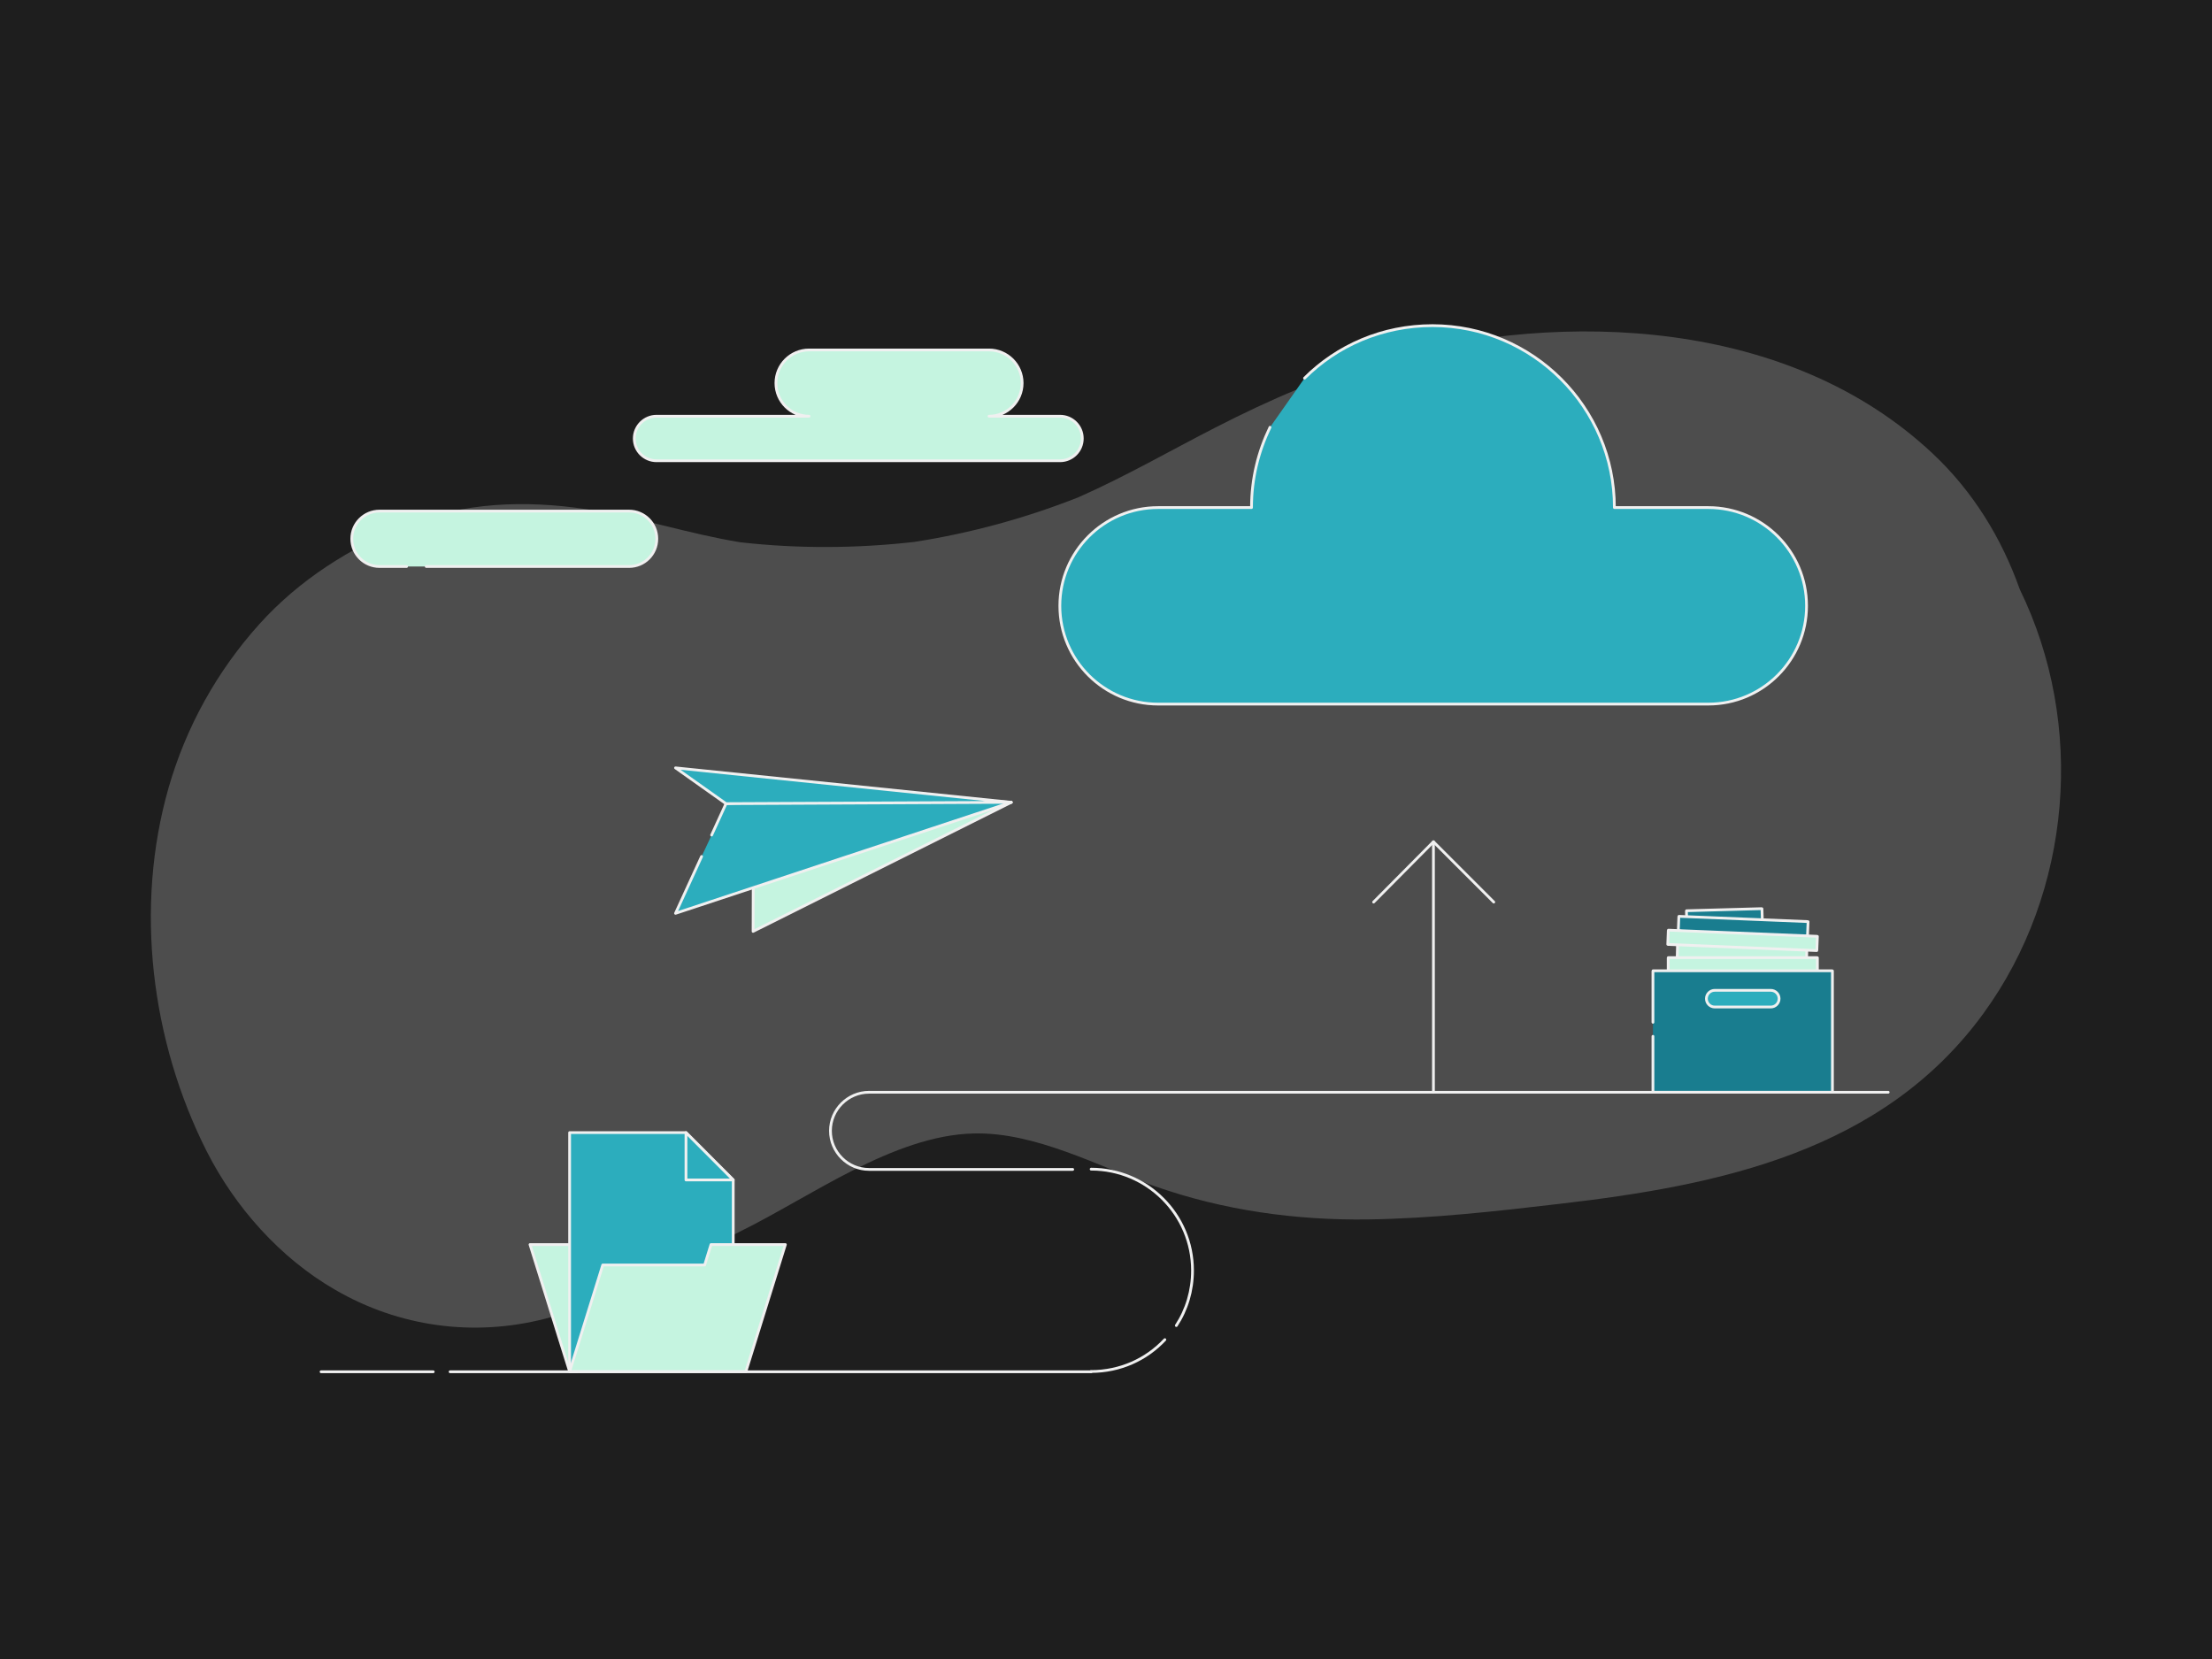
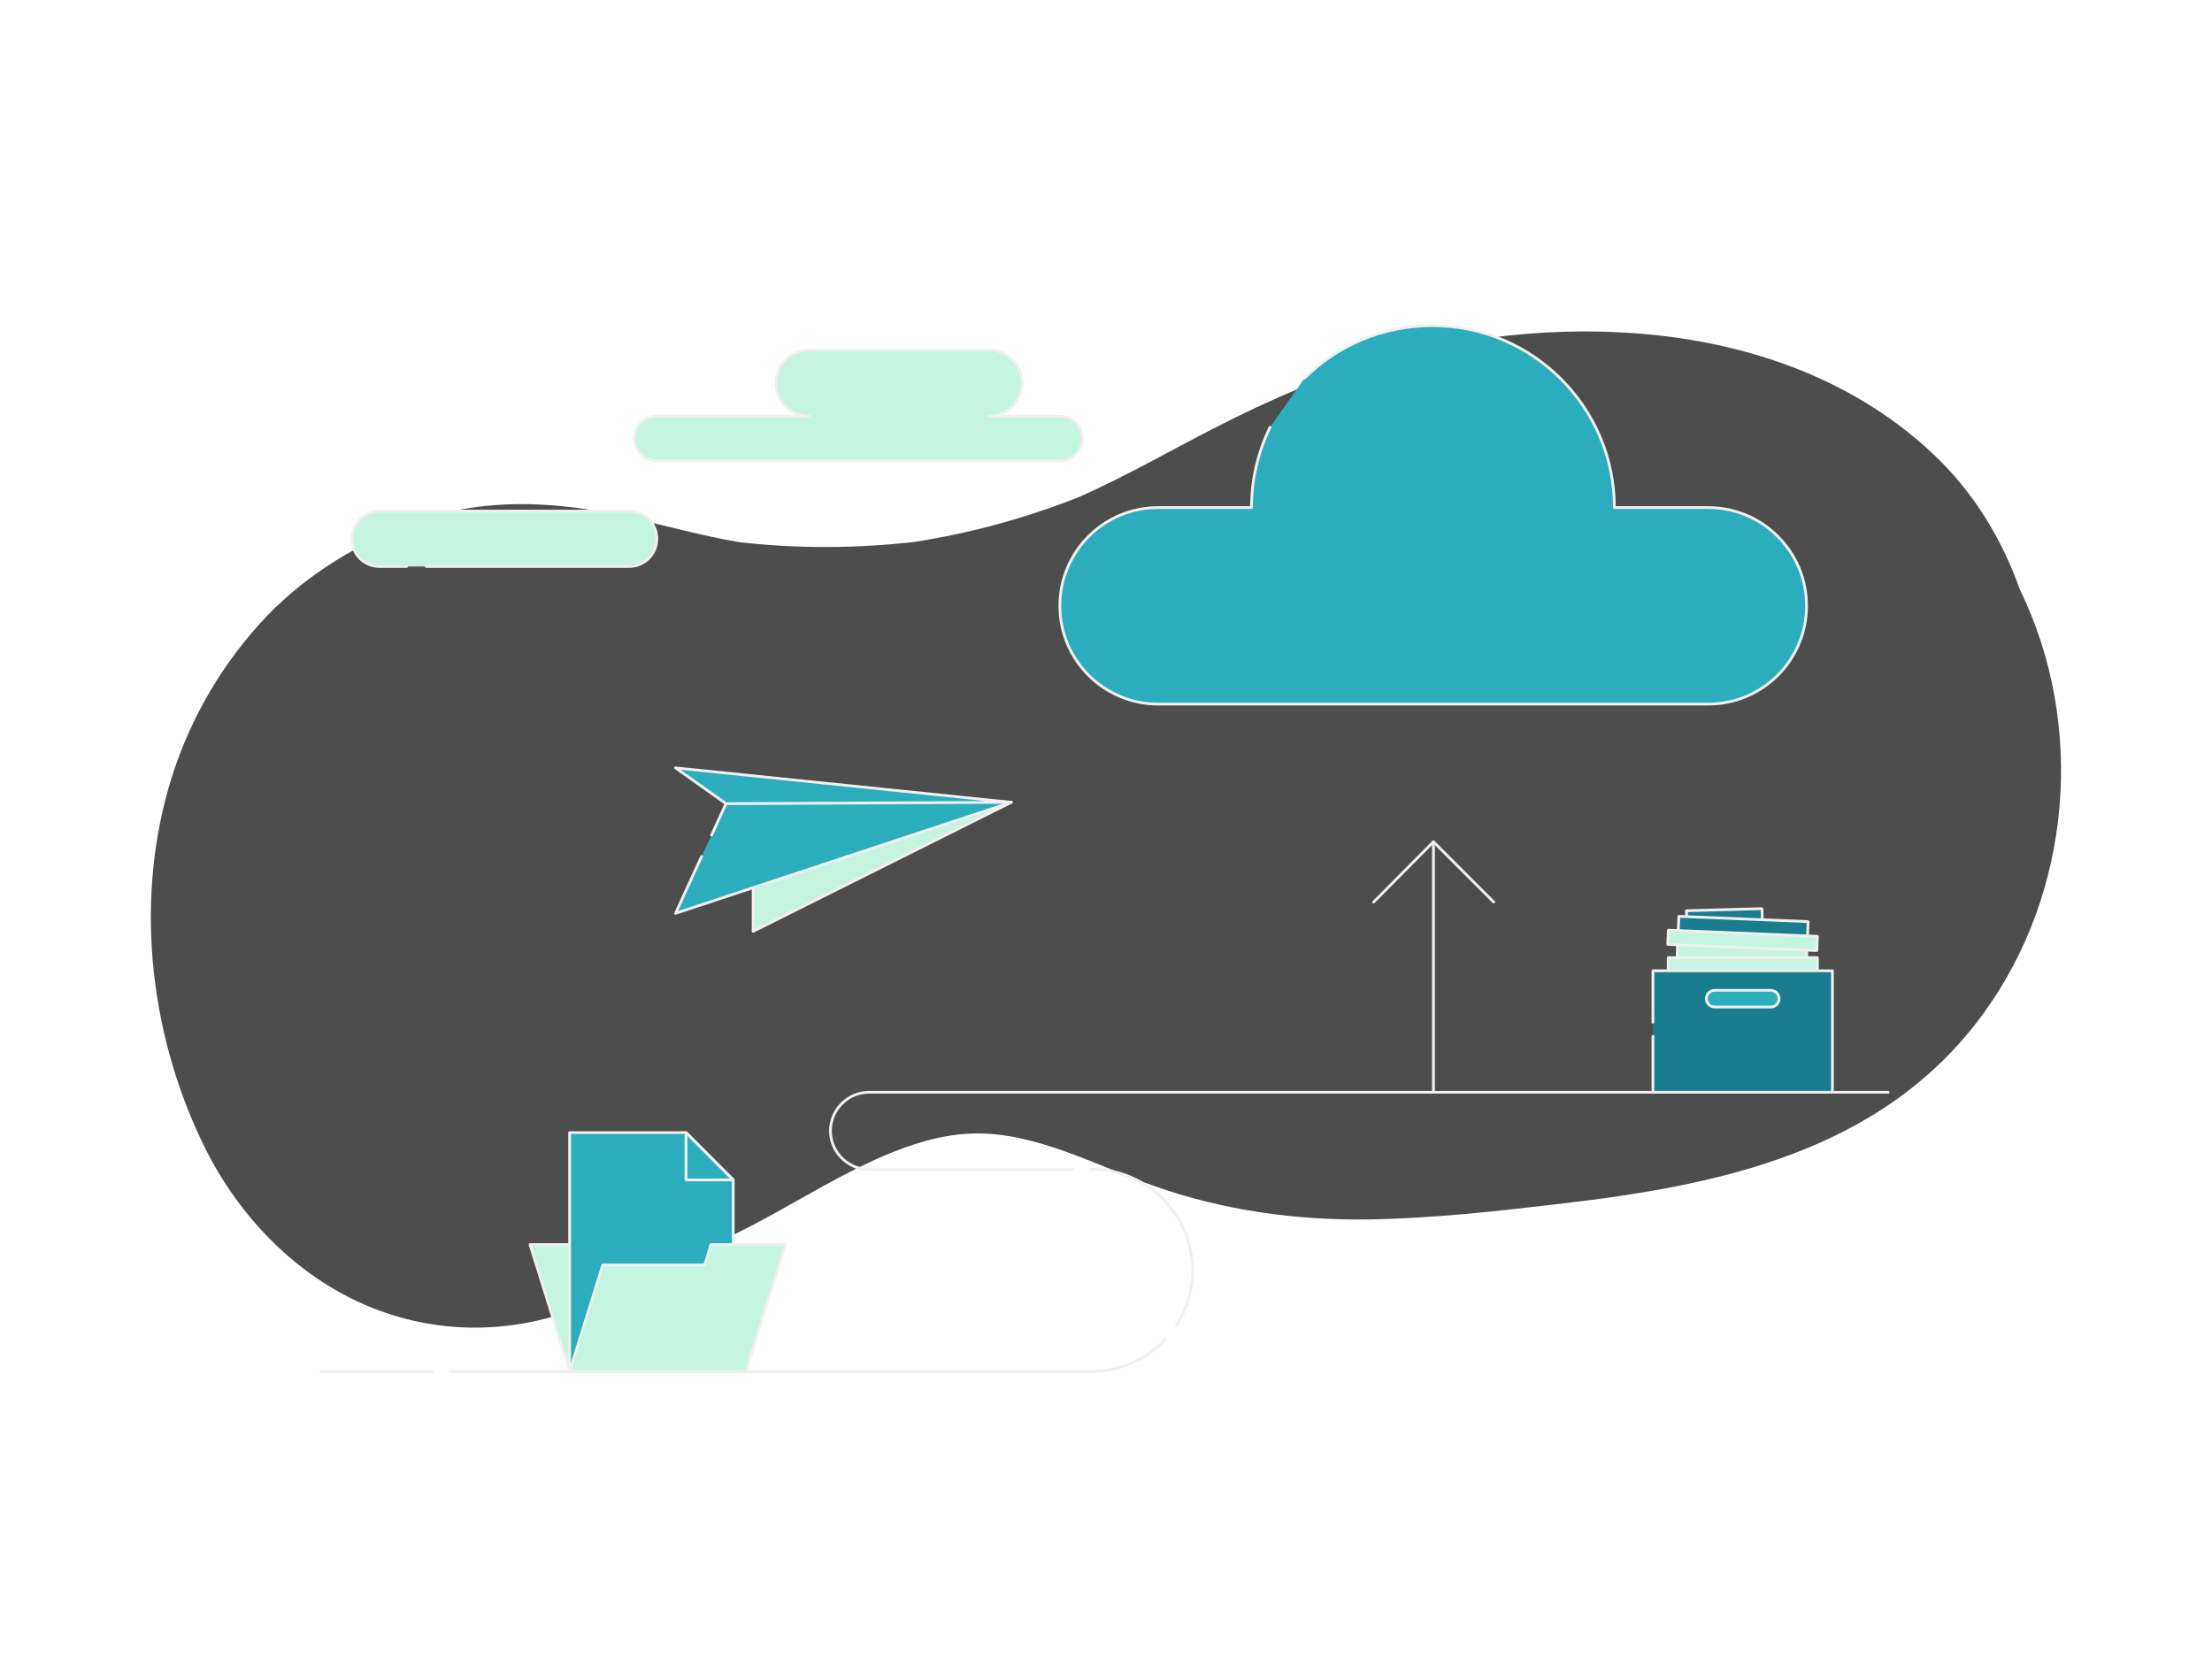
<svg xmlns="http://www.w3.org/2000/svg" height="1200" width="1600" version="1.1">
-   <rect fill="#1e1e1e" width="1600" height="1200" />
  <g>
-     <path d="M1460.98 426.32C1447.85 389.24 1427.01 355.28 1397.88 327.99 1294.37 230.81 1132.6 223.78 1002.14 259.48 959.42 271.22 918.43 289.07 879.17 309.22 846.12 326.15 814 344.68 780.15 359.65 741.69 374.85 701.97 385.67 661.21 392.01 619.41 396.73 577.27 396.96 535.47 392.24 497.93 386.13 461.55 373.93 424.01 368.29 379.91 361.72 335.58 363.11 293.56 380.03 253.49 396.04 216.64 419.18 187.51 451.54 156.77 485.73 134.55 525.92 121.88 570.02 97.24 656.37 109.22 752.98 149.52 832.77 170.13 873.42 202.83 910.15 242.43 932.94 288.84 959.89 342.84 967.14 394.65 953.78 444.16 940.89 490.8 912.91 536.39 890.23 586.82 865.36 646.47 821.26 704.15 819.87 749.17 818.72 793.96 843.59 835.53 858.1 885.04 875.49 937.09 882.74 989.48 882.05 1035.88 881.36 1082.16 876.18 1128.11 870.77 1243.71 857.41 1361.73 833 1434.5 733.29 1498.75 645.2 1508.65 523.96 1460.98 426.32Z" fill="#4d4d4d" opacity="1" stroke-width="2" stroke="none" />
+     <path d="M1460.98 426.32C1447.85 389.24 1427.01 355.28 1397.88 327.99 1294.37 230.81 1132.6 223.78 1002.14 259.48 959.42 271.22 918.43 289.07 879.17 309.22 846.12 326.15 814 344.68 780.15 359.65 741.69 374.85 701.97 385.67 661.21 392.01 619.41 396.73 577.27 396.96 535.47 392.24 497.93 386.13 461.55 373.93 424.01 368.29 379.91 361.72 335.58 363.11 293.56 380.03 253.49 396.04 216.64 419.18 187.51 451.54 156.77 485.73 134.55 525.92 121.88 570.02 97.24 656.37 109.22 752.98 149.52 832.77 170.13 873.42 202.83 910.15 242.43 932.94 288.84 959.89 342.84 967.14 394.65 953.78 444.16 940.89 490.8 912.91 536.39 890.23 586.82 865.36 646.47 821.26 704.15 819.87 749.17 818.72 793.96 843.59 835.53 858.1 885.04 875.49 937.09 882.74 989.48 882.05 1035.88 881.36 1082.16 876.18 1128.11 870.77 1243.71 857.41 1361.73 833 1434.5 733.29 1498.75 645.2 1508.65 523.96 1460.98 426.32Z" fill="#4d4d4d" opacity="1" stroke-width="2" stroke="none">
+         </path>
  </g>
  <g>
    <path d="M232.24 992.24H313.38" stroke="#f0f0f0" stroke-width="2" stroke-linecap="round" stroke-linejoin="round" opacity="1" fill="none" />
    <path d="M325.57 992.24H620.12 789.25" stroke="#f0f0f0" stroke-width="2" stroke-linecap="round" stroke-linejoin="round" opacity="1" fill="none" />
    <path d="M842.58 969C829.24 983.28 810.29 992.05 789.15 992.05" stroke="#f0f0f0" stroke-width="2" stroke-linecap="round" stroke-linejoin="round" opacity="1" fill="none" />
    <path d="M789.25 845.68C829.63 845.68 862.58 878.43 862.58 919 862.58 933.57 858.39 947.38 850.86 958.81" stroke="#f0f0f0" stroke-width="2" stroke-linecap="round" stroke-linejoin="round" opacity="1" fill="none" />
    <path d="M628.59 790.06H1302.83" stroke="#f0f0f0" stroke-width="2" stroke-linecap="round" stroke-linejoin="round" opacity="1" fill="none" />
    <path d="M1317.97 790.06H1365.78" stroke="#f0f0f0" stroke-width="2" stroke-linecap="round" stroke-linejoin="round" opacity="1" fill="none" />
    <path d="M628.59 790.06C613.26 790.06 600.69 802.63 600.69 817.96 600.69 833.3 613.26 845.87 628.59 845.87H775.92" stroke="#f0f0f0" stroke-width="2" stroke-linecap="round" stroke-linejoin="round" opacity="1" fill="none" />
  </g>
  <g>
    <path d="M308.31 409.76H455.06C466.08 409.76 475.09 400.84 475.09 389.72 475.09 378.7 466.17 369.69 455.06 369.69H274.48C263.46 369.69 254.45 378.6 254.45 389.72 254.45 400.75 263.36 409.76 274.48 409.76H294.13" fill="#c5f4e0" opacity="1" stroke-width="2" stroke="none" />
    <path d="M308.31 409.76H455.06C466.08 409.76 475.09 400.84 475.09 389.72 475.09 378.7 466.17 369.69 455.06 369.69H274.48C263.46 369.69 254.45 378.6 254.45 389.72 254.45 400.75 263.36 409.76 274.48 409.76H294.13" stroke="#f0f0f0" stroke-width="2" stroke-linecap="round" stroke-linejoin="round" opacity="1" fill="none" />
    <path d="M474.9 301.06H585.22C571.99 301.06 561.25 290.33 561.25 277.1 561.25 263.88 571.99 253.14 585.22 253.14L715.38 253.14C728.6 253.14 739.34 263.88 739.34 277.1 739.34 290.33 728.6 301.06 715.38 301.06H766.75C775.67 301.06 782.85 308.25 782.85 317.17 782.85 326.08 775.67 333.27 766.75 333.27H474.9C465.98 333.27 458.79 326.08 458.79 317.17 458.79 308.35 465.98 301.06 474.9 301.06Z" fill="#c5f4e0" stroke="#f0f0f0" stroke-width="2" stroke-linecap="round" stroke-linejoin="round" opacity="1" />
  </g>
  <g>
    <path d="M918.62 309.08C910.18 326.67 905.25 346.03 905.25 367.14H837.7C798.29 367.14 766.62 399.16 766.62 438.21 766.62 477.62 798.64 509.29 837.7 509.29H1235.65C1275.06 509.29 1306.73 477.27 1306.73 438.21 1306.73 398.81 1274.71 367.14 1235.65 367.14H1167.74C1167.74 294.65 1108.63 235.54 1036.15 235.54 999.9 235.54 967.18 249.97 943.61 273.54" fill="#2cadbd" opacity="1" stroke-width="2" stroke="none" />
    <path d="M918.62 309.08C910.18 326.67 905.25 346.03 905.25 367.14H837.7C798.29 367.14 766.62 399.16 766.62 438.21 766.62 477.62 798.64 509.29 837.7 509.29H1235.65C1275.06 509.29 1306.73 477.27 1306.73 438.21 1306.73 398.81 1274.71 367.14 1235.65 367.14H1167.74C1167.74 294.65 1108.63 235.54 1036.15 235.54 999.9 235.54 967.18 249.97 943.61 273.54" stroke="#f0f0f0" stroke-width="2" stroke-linecap="round" stroke-linejoin="round" opacity="1" fill="none" />
    <path d="M1036.85 790.08V608.87" stroke="#f0f0f0" stroke-width="2" stroke-linecap="round" stroke-linejoin="round" opacity="1" fill="none" />
    <path d="M993.57 652.5L1036.85 608.87 1080.48 652.5" stroke="#f0f0f0" stroke-width="2" stroke-linecap="round" stroke-linejoin="round" opacity="1" fill="none" />
  </g>
  <g>
    <path d="M1274.71 667.57C1274.79 667.57 1274.79 667.57 1274.79 667.49L1274.47 657.33C1274.47 657.25 1274.47 657.25 1274.39 657.25L1219.92 658.76C1219.84 658.76 1219.84 658.76 1219.84 658.84L1220.15 669C1220.15 669.08 1220.15 669.08 1220.23 669.08L1274.71 667.57Z" fill="#197d8f" stroke="#f0f0f0" stroke-width="2" stroke-linecap="round" stroke-linejoin="round" opacity="1" />
    <path d="M1307.82 666.7C1307.82 666.62 1307.82 666.62 1307.74 666.62L1214.44 662.81C1214.36 662.81 1214.36 662.81 1214.36 662.89L1213.96 673.05C1213.96 673.05 1213.96 673.13 1214.04 673.13 1250.49 681.15 1279.55 683.3 1307.34 676.94 1307.34 676.94 1307.42 676.94 1307.42 676.86L1307.82 666.7Z" fill="#197d8f" stroke="#f0f0f0" stroke-width="2" stroke-linecap="round" stroke-linejoin="round" opacity="1" />
    <path d="M1306.95 685.92C1306.95 685.84 1306.95 685.84 1306.87 685.84L1213.56 680.12H1213.48C1213.48 680.12 1213.48 680.12 1213.48 680.2L1213.09 695.45C1213.09 695.53 1213.09 695.53 1213.17 695.53L1306.47 701.24H1306.55C1306.55 701.24 1306.55 701.24 1306.55 701.16L1306.95 685.92Z" fill="#c5f4e0" stroke="#f0f0f0" stroke-width="2" stroke-linecap="round" stroke-linejoin="round" opacity="1" />
    <path d="M1314.57 677.34C1314.57 677.26 1314.57 677.26 1314.49 677.26L1206.81 672.81C1206.73 672.81 1206.73 672.81 1206.73 672.89L1206.34 683.06C1206.34 683.14 1206.34 683.14 1206.42 683.14L1314.09 687.58C1314.17 687.58 1314.17 687.58 1314.17 687.5L1314.57 677.34Z" fill="#c5f4e0" stroke="#f0f0f0" stroke-width="2" stroke-linecap="round" stroke-linejoin="round" opacity="1" />
    <path d="M1314.57 692.75C1314.57 692.67 1314.57 692.67 1314.49 692.67L1206.73 692.67C1206.65 692.67 1206.65 692.67 1206.65 692.75V706.8C1206.65 706.88 1206.65 706.88 1206.73 706.88H1314.49C1314.57 706.88 1314.57 706.88 1314.57 706.8V692.75Z" fill="#c5f4e0" stroke="#f0f0f0" stroke-width="2" stroke-linecap="round" stroke-linejoin="round" opacity="1" />
    <path d="M1195.62 749.6V789.94C1195.62 790.02 1195.62 790.02 1195.7 790.02H1325.37C1325.45 790.02 1325.45 790.02 1325.45 789.94V702.27C1325.45 702.2 1325.45 702.2 1325.37 702.2H1195.7C1195.62 702.2 1195.62 702.2 1195.62 702.27V739.44" fill="#197d8f" opacity="1" stroke-width="2" stroke="none" />
    <path d="M1195.62 749.6V789.94C1195.62 790.02 1195.62 790.02 1195.7 790.02H1325.37C1325.45 790.02 1325.45 790.02 1325.45 789.94V702.27C1325.45 702.2 1325.45 702.2 1325.37 702.2H1195.7C1195.62 702.2 1195.62 702.2 1195.62 702.27V739.44" stroke="#f0f0f0" stroke-width="2" stroke-linecap="round" stroke-linejoin="round" opacity="1" fill="none" />
    <path d="M1240.32 728.4H1280.82C1284.16 728.4 1286.86 725.7 1286.86 722.36 1286.86 719.03 1284.16 716.33 1280.82 716.33H1240.32C1236.99 716.33 1234.29 719.03 1234.29 722.36 1234.29 725.7 1236.99 728.4 1240.32 728.4Z" fill="#2cadbd" stroke="#f0f0f0" stroke-width="2" stroke-linecap="round" stroke-linejoin="round" opacity="1" />
  </g>
  <g>
    <path d="M544.73 673.7L544.97 581.3 731.46 580.34 544.73 673.7Z" fill="#c5f4e0" stroke="#f0f0f0" stroke-width="2" stroke-linecap="round" stroke-linejoin="round" opacity="1" />
    <path d="M514.74 604.04L525.14 581.3 617.54 574.77 731.46 580.34 488.62 660.64 507.48 619.52" fill="#2cadbd" opacity="1" stroke-width="2" stroke="none" />
    <path d="M514.74 604.04L525.14 581.3 617.54 574.77 731.46 580.34 488.62 660.64 507.48 619.52" stroke="#f0f0f0" stroke-width="2" stroke-linecap="round" stroke-linejoin="round" opacity="1" fill="none" />
    <path d="M488.62 555.42L525.14 581.3 731.46 580.34 488.62 555.42Z" fill="#2cadbd" stroke="#f0f0f0" stroke-width="2" stroke-linecap="round" stroke-linejoin="round" opacity="1" />
  </g>
  <g>
    <path d="M416.93 900.23V992.06H412.02L383.36 900.23H416.93Z" fill="#c5f4e0" stroke="#f0f0f0" stroke-width="2" stroke-linecap="round" stroke-linejoin="round" opacity="1" />
    <path d="M530.36 853.48V909.99L412.02 992.06V819.24H496.19L530.36 853.48Z" fill="#2cadbd" stroke="#f0f0f0" stroke-width="2" stroke-linecap="round" stroke-linejoin="round" opacity="1" />
    <path d="M509.7 915.01L514.27 900.23H568.08L539.53 992.06H412.02L435.98 915.01H509.7Z" fill="#c5f4e0" stroke="#f0f0f0" stroke-width="2" stroke-linecap="round" stroke-linejoin="round" opacity="1" />
    <path d="M496.19 853.48H530.36L496.19 819.24V853.48Z" fill="#2cadbd" stroke="#f0f0f0" stroke-width="2" stroke-linecap="round" stroke-linejoin="round" opacity="1" />
  </g>
</svg>
